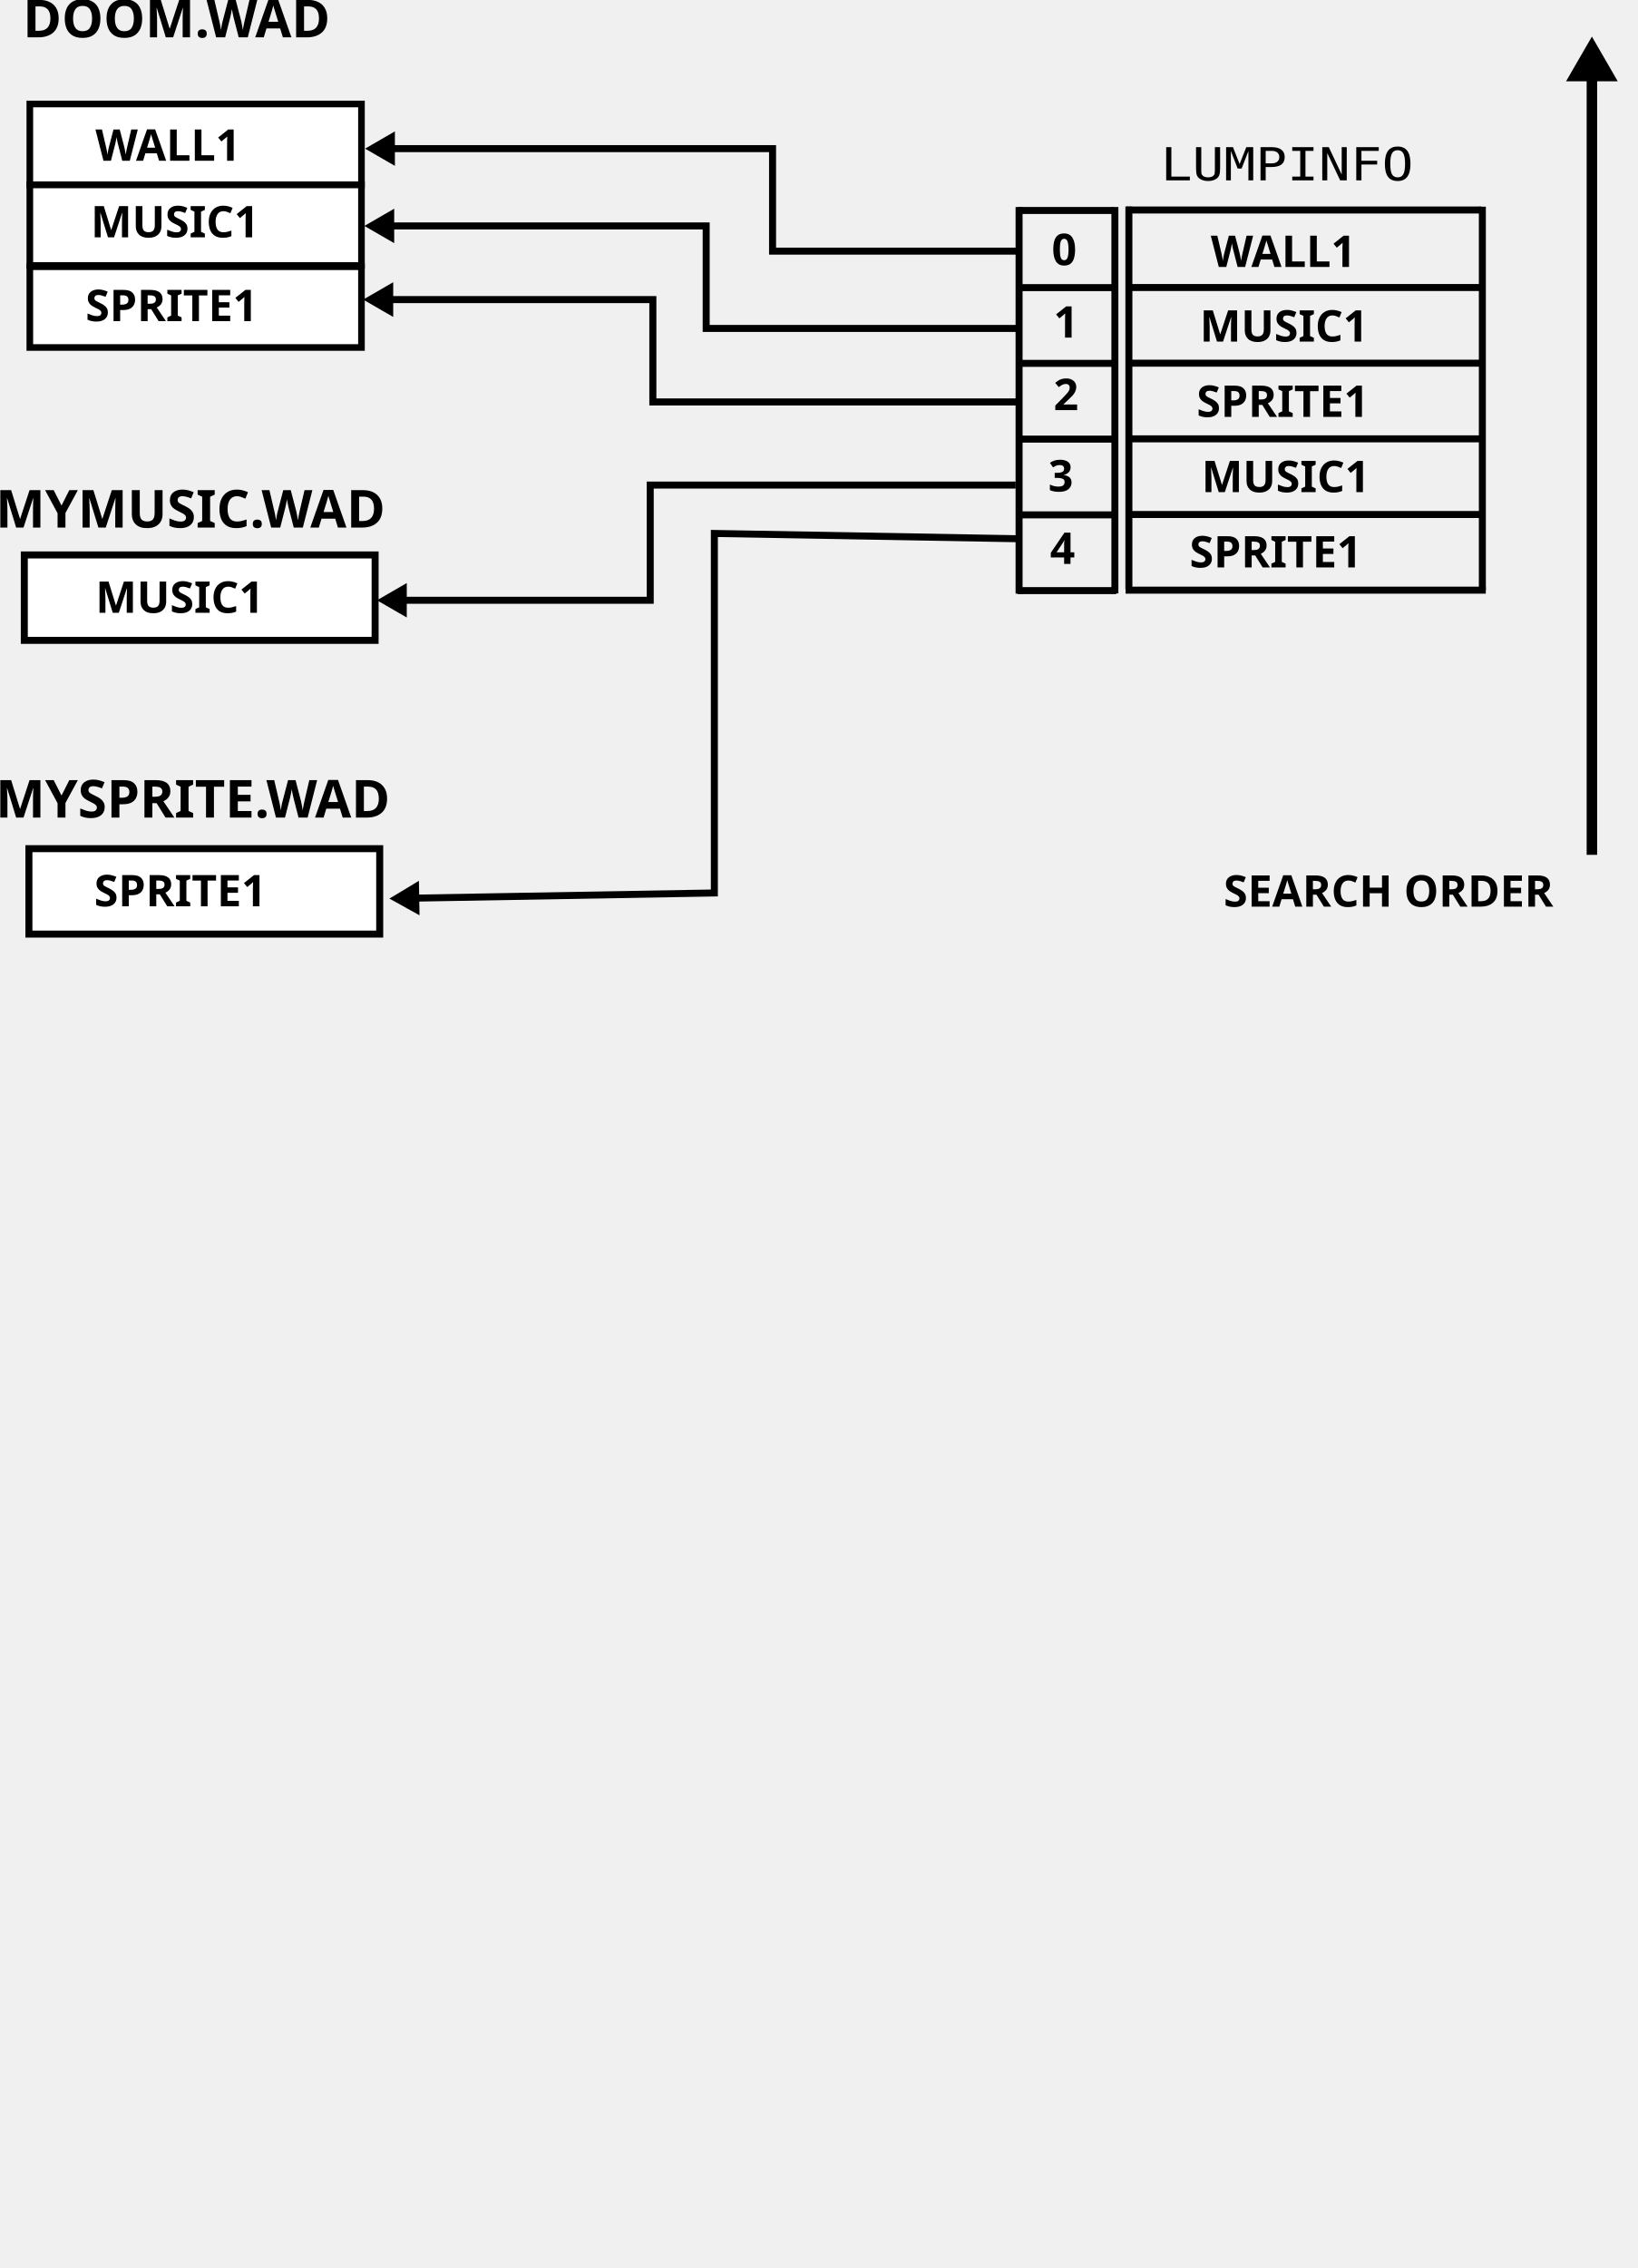
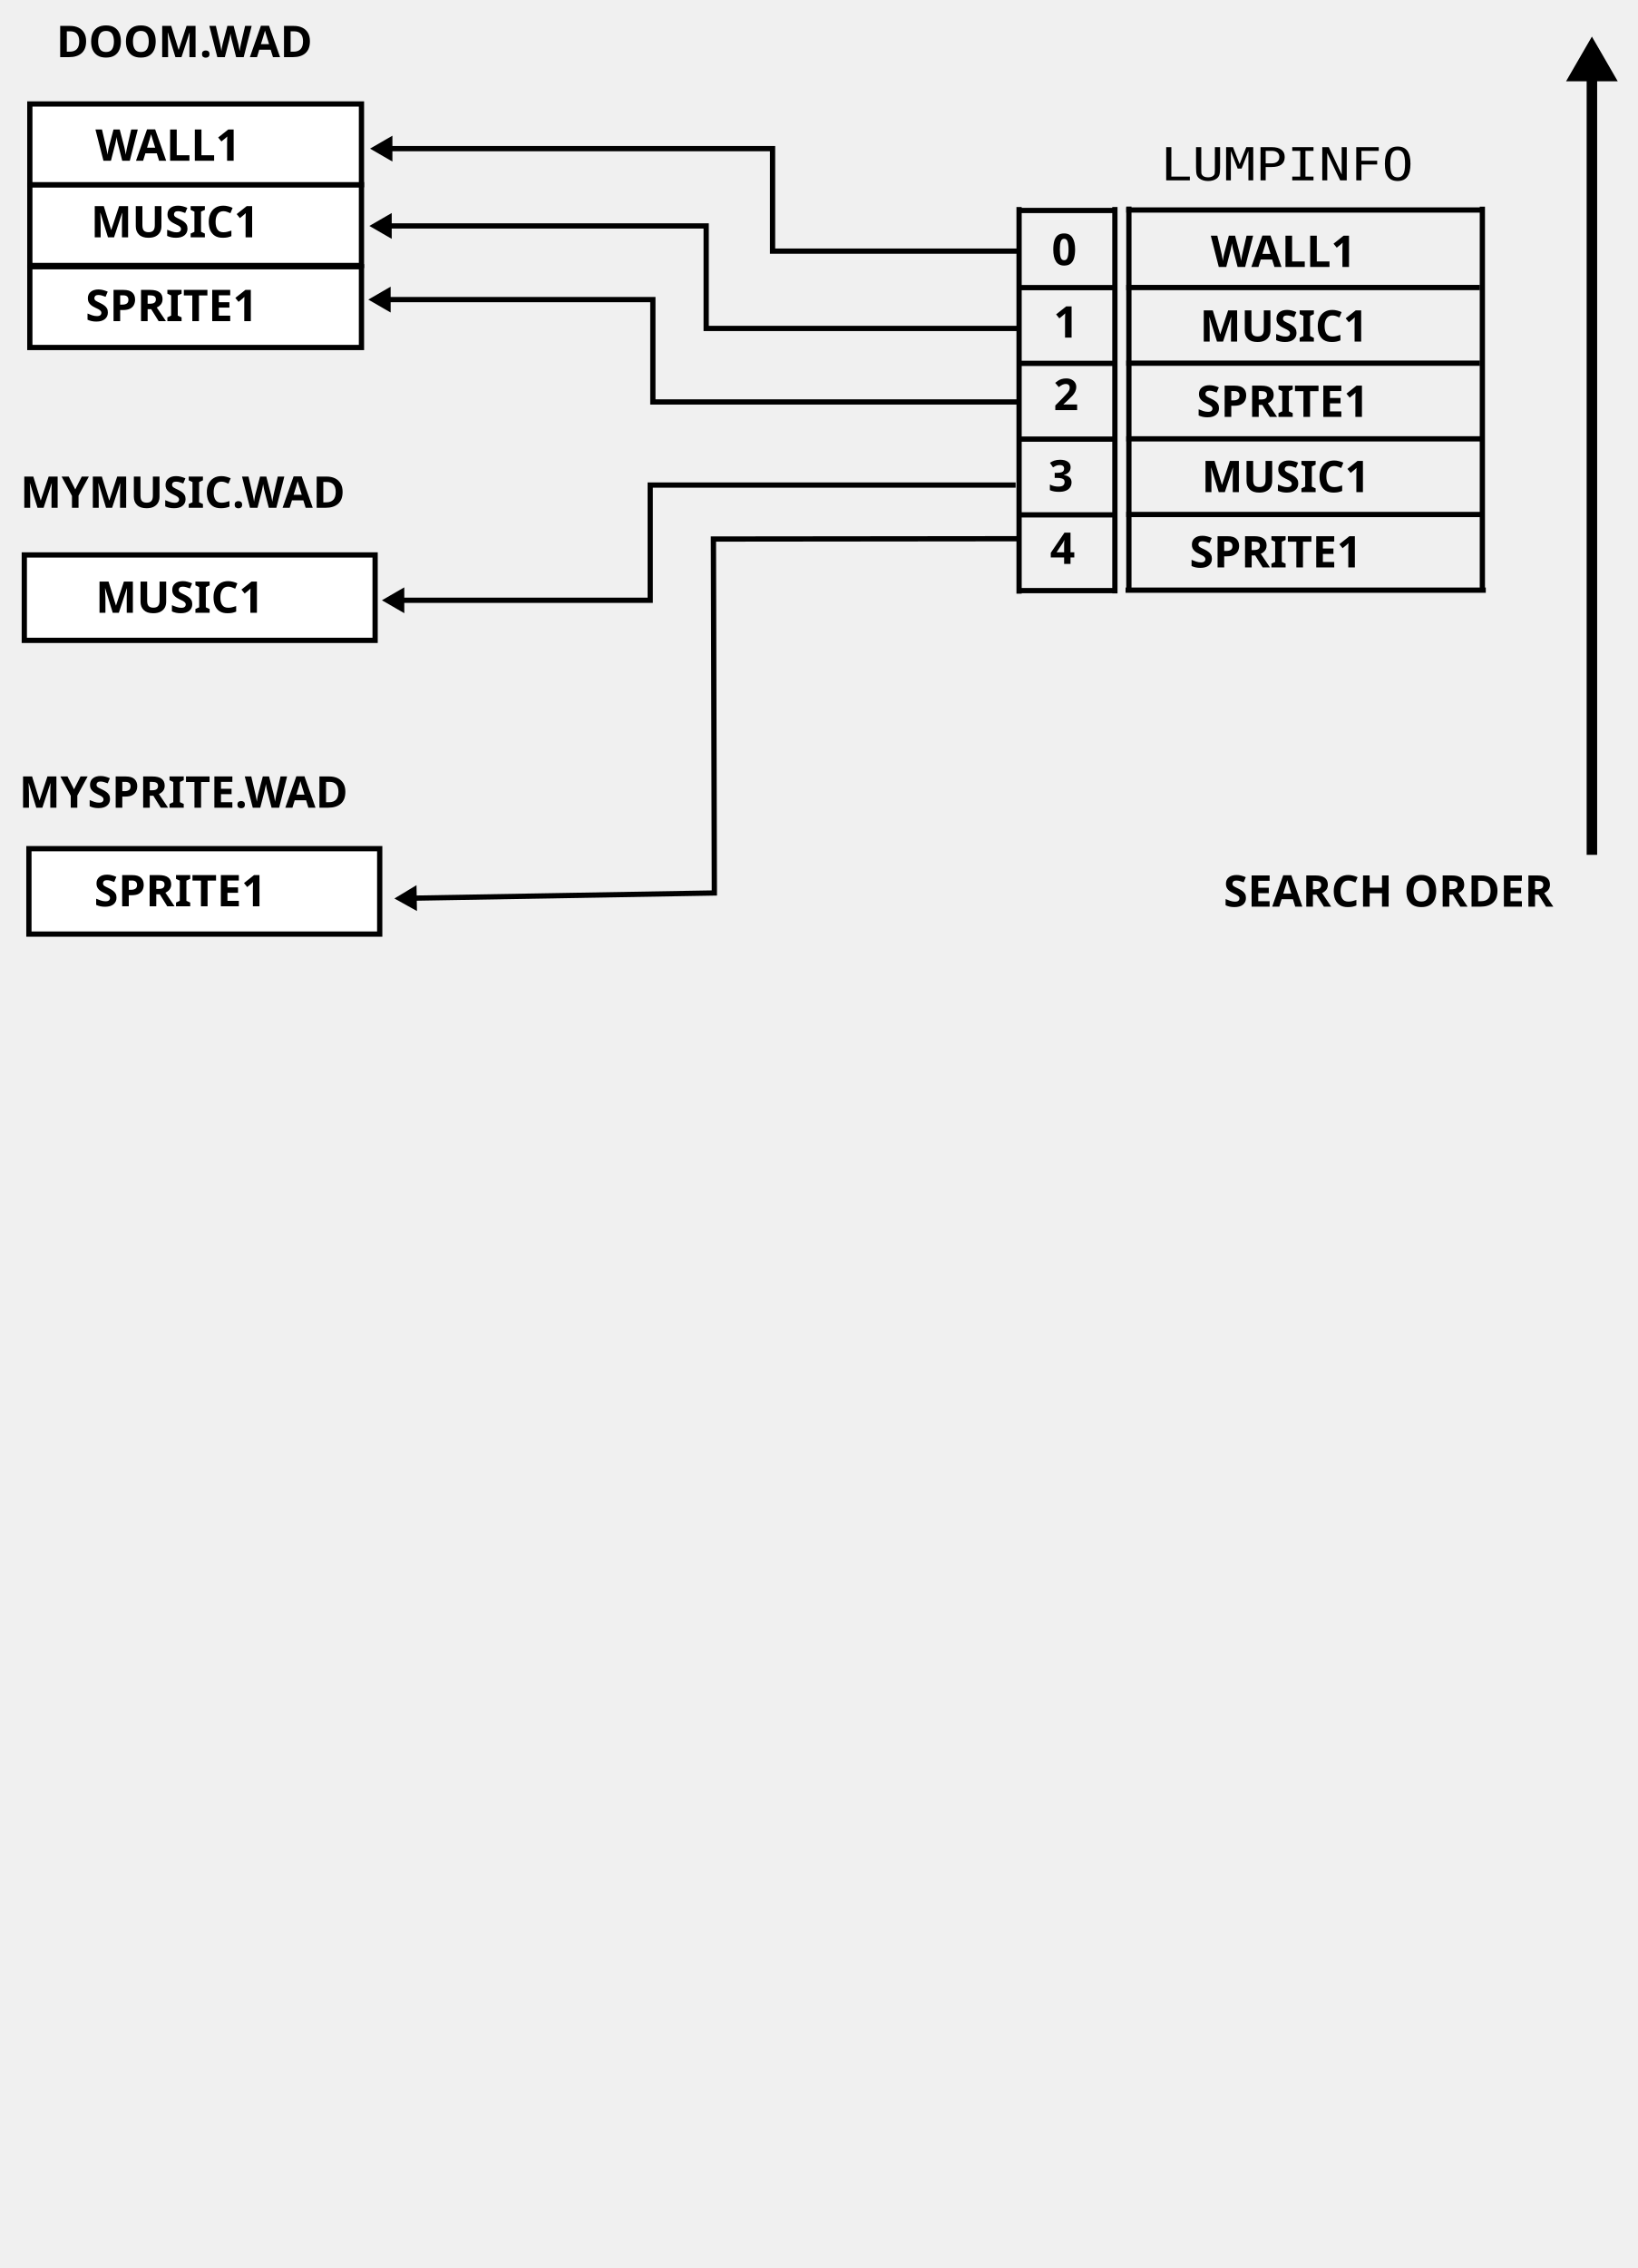
<svg xmlns="http://www.w3.org/2000/svg" width="5.2in" height="7.2in" viewBox="0 0 468 648" id="svg7391" version="1.1">
  <defs id="defs7393">
    <marker style="overflow:visible" id="marker8766" refX="0.0" refY="0.0" orient="auto">
      <path transform="scale(0.4)" style="fill-rule:evenodd;stroke:#000000;stroke-width:1pt;stroke-opacity:1;fill:#000000;fill-opacity:1" d="M 5.77,0.0 L -2.88,5.0 L -2.88,-5.0 L 5.77,0.0 z " id="path8768" />
    </marker>
    <marker orient="auto" refY="0.0" refX="0.0" id="TriangleOutM" style="overflow:visible">
      <path id="path6374" d="M 5.77,0.0 L -2.88,5.0 L -2.88,-5.0 L 5.77,0.0 z " style="fill-rule:evenodd;stroke:#000000;stroke-width:1pt;stroke-opacity:1;fill:#000000;fill-opacity:1" transform="scale(0.4)" />
    </marker>
    <marker style="overflow:visible" id="marker8766-3" refX="0" refY="0" orient="auto">
      <path transform="scale(0.4,0.4)" style="fill:#000000;fill-opacity:1;fill-rule:evenodd;stroke:#000000;stroke-width:1pt;stroke-opacity:1" d="m 5.77,0 -8.65,5 0,-10 8.65,5 z" id="path8768-3" />
    </marker>
    <marker style="overflow:visible" id="marker8766-1" refX="0" refY="0" orient="auto">
      <path transform="scale(0.4,0.4)" style="fill:#000000;fill-opacity:1;fill-rule:evenodd;stroke:#000000;stroke-width:1pt;stroke-opacity:1" d="m 5.77,0 -8.65,5 0,-10 8.65,5 z" id="path8768-9" />
    </marker>
    <marker style="overflow:visible" id="marker8766-1-5" refX="0" refY="0" orient="auto">
      <path transform="scale(0.4,0.4)" style="fill:#000000;fill-opacity:1;fill-rule:evenodd;stroke:#000000;stroke-width:1pt;stroke-opacity:1" d="m 5.77,0 -8.65,5 0,-10 8.65,5 z" id="path8768-9-8" />
    </marker>
    <marker style="overflow:visible" id="marker8766-1-5-4" refX="0" refY="0" orient="auto">
      <path transform="scale(0.4,0.4)" style="fill:#000000;fill-opacity:1;fill-rule:evenodd;stroke:#000000;stroke-width:1pt;stroke-opacity:1" d="m 5.77,0 -8.65,5 0,-10 8.65,5 z" id="path8768-9-8-6" />
    </marker>
  </defs>
  <g id="layer1" transform="translate(0,-404.3621)">
-     <rect style="opacity:1;fill:#ffffff;fill-opacity:1;stroke:#000000;stroke-width:2;stroke-miterlimit:4;stroke-dasharray:none;stroke-dashoffset:0;stroke-opacity:1" id="rect4299-2" width="100.255" height="24.407" x="6.946" y="562.917" ry="0" />
-     <rect style="opacity:1;fill:#ffffff;fill-opacity:1;stroke:#000000;stroke-width:2;stroke-miterlimit:4;stroke-dasharray:none;stroke-dashoffset:0;stroke-opacity:1" id="rect4299" width="100.255" height="24.407" x="8.261" y="646.838" ry="0" />
-     <path style="fill:none;fill-rule:evenodd;stroke:#000000;stroke-width:2;stroke-linecap:butt;stroke-linejoin:miter;stroke-miterlimit:4;stroke-dasharray:none;stroke-opacity:1" d="m 318.62,463.505 0,110.399" id="path8081" />
-     <path style="fill:none;fill-rule:evenodd;stroke:#000000;stroke-width:2;stroke-linecap:butt;stroke-linejoin:miter;stroke-miterlimit:4;stroke-dasharray:none;stroke-opacity:1" d="m 291.03,486.538 27.248,0" id="path8054" />
-     <path style="fill:none;fill-rule:evenodd;stroke:#000000;stroke-width:2;stroke-linecap:butt;stroke-linejoin:miter;stroke-miterlimit:4;stroke-dasharray:none;stroke-opacity:1" d="m 291.03,508.18 27.248,0" id="path8056" />
-     <path style="fill:none;fill-rule:evenodd;stroke:#000000;stroke-width:2;stroke-linecap:butt;stroke-linejoin:miter;stroke-miterlimit:4;stroke-dasharray:none;stroke-opacity:1" d="m 291.03,464.498 27.248,0" id="path8054-5" />
-     <path style="fill:none;fill-rule:evenodd;stroke:#000000;stroke-width:2;stroke-linecap:butt;stroke-linejoin:miter;stroke-miterlimit:4;stroke-dasharray:none;stroke-opacity:1" d="m 291.03,529.823 27.248,0" id="path8054-53" />
-     <path style="fill:none;fill-rule:evenodd;stroke:#000000;stroke-width:2;stroke-linecap:butt;stroke-linejoin:miter;stroke-miterlimit:4;stroke-dasharray:none;stroke-opacity:1" d="m 291.235,463.512 0,110.468" id="path8083" />
-     <path style="fill:none;fill-rule:evenodd;stroke:#000000;stroke-width:2;stroke-linecap:butt;stroke-linejoin:miter;stroke-miterlimit:4;stroke-dasharray:none;stroke-opacity:1" d="m 291.03,551.465 27.248,0" id="path8054-53-4" />
-     <path style="fill:none;fill-rule:evenodd;stroke:#000000;stroke-width:2;stroke-linecap:butt;stroke-linejoin:miter;stroke-miterlimit:4;stroke-dasharray:none;stroke-opacity:1" d="m 290.825,573.107 28.189,0" id="path8054-53-0" />
+     <rect style="opacity:1;fill:#ffffff;fill-opacity:1;stroke:#000000;stroke-width:1.5;stroke-miterlimit:4;stroke-dasharray:none;stroke-dashoffset:0;stroke-opacity:1" id="rect4299-2" width="100.255" height="24.407" x="6.946" y="562.917" ry="0" />
+     <rect style="opacity:1;fill:#ffffff;fill-opacity:1;stroke:#000000;stroke-width:1.5;stroke-miterlimit:4;stroke-dasharray:none;stroke-dashoffset:0;stroke-opacity:1" id="rect4299" width="100.255" height="24.407" x="8.261" y="646.838" ry="0" />
+     <path style="fill:none;fill-rule:evenodd;stroke:#000000;stroke-width:1.5;stroke-linecap:butt;stroke-linejoin:miter;stroke-miterlimit:4;stroke-dasharray:none;stroke-opacity:1" d="m 318.62,463.505 0,110.399" id="path8081" />
+     <path style="fill:none;fill-rule:evenodd;stroke:#000000;stroke-width:1.5;stroke-linecap:butt;stroke-linejoin:miter;stroke-miterlimit:4;stroke-dasharray:none;stroke-opacity:1" d="m 291.03,486.538 27.248,0" id="path8054" />
+     <path style="fill:none;fill-rule:evenodd;stroke:#000000;stroke-width:1.5;stroke-linecap:butt;stroke-linejoin:miter;stroke-miterlimit:4;stroke-dasharray:none;stroke-opacity:1" d="m 291.03,508.18 27.248,0" id="path8056" />
+     <path style="fill:none;fill-rule:evenodd;stroke:#000000;stroke-width:1.5;stroke-linecap:butt;stroke-linejoin:miter;stroke-miterlimit:4;stroke-dasharray:none;stroke-opacity:1" d="m 291.03,464.498 27.248,0" id="path8054-5" />
+     <path style="fill:none;fill-rule:evenodd;stroke:#000000;stroke-width:1.5;stroke-linecap:butt;stroke-linejoin:miter;stroke-miterlimit:4;stroke-dasharray:none;stroke-opacity:1" d="m 291.03,529.823 27.248,0" id="path8054-53" />
+     <path style="fill:none;fill-rule:evenodd;stroke:#000000;stroke-width:1.5;stroke-linecap:butt;stroke-linejoin:miter;stroke-miterlimit:4;stroke-dasharray:none;stroke-opacity:1" d="m 291.235,463.512 0,110.468" id="path8083" />
+     <path style="fill:none;fill-rule:evenodd;stroke:#000000;stroke-width:1.5;stroke-linecap:butt;stroke-linejoin:miter;stroke-miterlimit:4;stroke-dasharray:none;stroke-opacity:1" d="m 291.03,551.465 27.248,0" id="path8054-53-4" />
+     <path style="fill:none;fill-rule:evenodd;stroke:#000000;stroke-width:1.5;stroke-linecap:butt;stroke-linejoin:miter;stroke-miterlimit:4;stroke-dasharray:none;stroke-opacity:1" d="m 290.825,573.107 28.189,0" id="path8054-53-0" />
    <text xml:space="preserve" style="font-style:normal;font-weight:normal;font-size:32.601px;line-height:125%;font-family:sans-serif;letter-spacing:0px;word-spacing:0px;fill:#000000;fill-opacity:1;stroke:none;stroke-width:1px;stroke-linecap:butt;stroke-linejoin:miter;stroke-opacity:1" x="308.967" y="489.442" id="text8133" transform="scale(1.073585,0.9314583)">
      <tspan id="tspan8135" x="308.967" y="489.442" style="font-style:normal;font-variant:normal;font-weight:normal;font-stretch:normal;font-size:13.972px;font-family:monospace;-inkscape-font-specification:monospace">LUMPINFO</tspan>
    </text>
-     <text xml:space="preserve" style="font-style:normal;font-weight:normal;font-size:35px;line-height:125%;font-family:sans-serif;letter-spacing:0px;word-spacing:0px;fill:#000000;fill-opacity:1;stroke:none;stroke-width:1px;stroke-linecap:butt;stroke-linejoin:miter;stroke-opacity:1" x="6.533" y="415.031" id="text8291">
-       <tspan id="tspan8293" x="6.533" y="415.031" style="font-weight:bold;font-size:15px">DOOM.WAD</tspan>
+     <text xml:space="preserve" style="font-style:normal;font-weight:normal;font-size:35px;line-height:125%;font-family:sans-serif;letter-spacing:0px;word-spacing:0px;fill:#000000;fill-opacity:1;stroke:none;stroke-width:1px;stroke-linecap:butt;stroke-linejoin:miter;stroke-opacity:1" x="16.079" y="420.688" id="text8291">
+       <tspan id="tspan8293" x="16.079" y="420.688" style="font-weight:bold;font-size:12.5px">DOOM.WAD</tspan>
    </text>
-     <text xml:space="preserve" style="font-style:normal;font-weight:normal;font-size:35px;line-height:125%;font-family:sans-serif;letter-spacing:0px;word-spacing:0px;fill:#000000;fill-opacity:1;stroke:none;stroke-width:1px;stroke-linecap:butt;stroke-linejoin:miter;stroke-opacity:1" x="-1.255" y="637.956" id="text8291-4">
-       <tspan id="tspan8293-59" x="-1.255" y="637.956" style="font-weight:bold;font-size:15px">MYSPRITE.WAD</tspan>
+     <text xml:space="preserve" style="font-style:normal;font-weight:normal;font-size:35px;line-height:125%;font-family:sans-serif;letter-spacing:0px;word-spacing:0px;fill:#000000;fill-opacity:1;stroke:none;stroke-width:1px;stroke-linecap:butt;stroke-linejoin:miter;stroke-opacity:1" x="5.463" y="635.127" id="text8291-4">
+       <tspan id="tspan8293-59" x="5.463" y="635.127" style="font-weight:bold;font-size:12.5px">MYSPRITE.WAD</tspan>
    </text>
-     <g id="g4348" transform="translate(-4,0)">
-       <g transform="matrix(0.9453624,0,0,0.9453624,62.39737,28.27955)" id="g4343">
-         <rect style="opacity:1;fill:#ffffff;fill-opacity:1;stroke:#000000;stroke-width:2;stroke-miterlimit:4;stroke-dasharray:none;stroke-dashoffset:0;stroke-opacity:1" id="rect4299-2-7" width="100.255" height="24.407" x="-52.756" y="478.433" ry="0" />
-         <rect style="opacity:1;fill:#ffffff;fill-opacity:1;stroke:#000000;stroke-width:2;stroke-miterlimit:4;stroke-dasharray:none;stroke-dashoffset:0;stroke-opacity:1" id="rect4299-2-9" width="100.255" height="24.407" x="-52.756" y="453.651" ry="0" />
-         <rect style="opacity:1;fill:#ffffff;fill-opacity:1;stroke:#000000;stroke-width:2;stroke-miterlimit:4;stroke-dasharray:none;stroke-dashoffset:0;stroke-opacity:1" id="rect4299-2-93" width="100.255" height="24.407" x="-52.756" y="429.244" ry="0" />
-       </g>
-       <text id="text8321" y="450.285" x="31.281" style="font-style:normal;font-weight:normal;font-size:35px;line-height:125%;font-family:sans-serif;letter-spacing:0px;word-spacing:0px;fill:#000000;fill-opacity:1;stroke:none;stroke-width:1px;stroke-linecap:butt;stroke-linejoin:miter;stroke-opacity:1" xml:space="preserve">
-         <tspan style="font-weight:bold;font-size:12.5px" y="450.285" x="31.281" id="tspan8323">WALL1</tspan>
-       </text>
-       <text id="text8321-4" y="472.172" x="29.954" style="font-style:normal;font-weight:normal;font-size:35px;line-height:125%;font-family:sans-serif;letter-spacing:0px;word-spacing:0px;fill:#000000;fill-opacity:1;stroke:none;stroke-width:1px;stroke-linecap:butt;stroke-linejoin:miter;stroke-opacity:1" xml:space="preserve">
-         <tspan style="font-weight:bold;font-size:12.5px" y="472.172" x="29.954" id="tspan8323-0">MUSIC1</tspan>
-       </text>
-       <text id="text8321-3" y="496.114" x="28.439" style="font-style:normal;font-weight:normal;font-size:35px;line-height:125%;font-family:sans-serif;letter-spacing:0px;word-spacing:0px;fill:#000000;fill-opacity:1;stroke:none;stroke-width:1px;stroke-linecap:butt;stroke-linejoin:miter;stroke-opacity:1" xml:space="preserve">
-         <tspan style="font-weight:bold;font-size:12.5px" y="496.114" x="28.439" id="tspan8323-3">SPRITE1</tspan>
-       </text>
+     <g id="g4311">
+       <rect ry="0" y="480.572" x="8.524" height="23.073" width="94.777" id="rect4299-2-7" style="opacity:1;fill:#ffffff;fill-opacity:1;stroke:#000000;stroke-width:1.5;stroke-miterlimit:4;stroke-dasharray:none;stroke-dashoffset:0;stroke-opacity:1" />
+       <rect ry="0" y="457.144" x="8.524" height="23.073" width="94.777" id="rect4299-2-9" style="opacity:1;fill:#ffffff;fill-opacity:1;stroke:#000000;stroke-width:1.5;stroke-miterlimit:4;stroke-dasharray:none;stroke-dashoffset:0;stroke-opacity:1" />
+       <rect ry="0" y="434.071" x="8.524" height="23.073" width="94.777" id="rect4299-2-93" style="opacity:1;fill:#ffffff;fill-opacity:1;stroke:#000000;stroke-width:1.5;stroke-miterlimit:4;stroke-dasharray:none;stroke-dashoffset:0;stroke-opacity:1" />
    </g>
-     <text xml:space="preserve" style="font-style:normal;font-weight:normal;font-size:35px;line-height:125%;font-family:sans-serif;letter-spacing:0px;word-spacing:0px;fill:#000000;fill-opacity:1;stroke:none;stroke-width:1px;stroke-linecap:butt;stroke-linejoin:miter;stroke-opacity:1" x="-1.255" y="555.103" id="text8291-7">
-       <tspan id="tspan8293-5" x="-1.255" y="555.103" style="font-weight:bold;font-size:15px">MYMUSIC.WAD</tspan>
+     <text xml:space="preserve" style="font-style:normal;font-weight:normal;font-size:35px;line-height:125%;font-family:sans-serif;letter-spacing:0px;word-spacing:0px;fill:#000000;fill-opacity:1;stroke:none;stroke-width:1px;stroke-linecap:butt;stroke-linejoin:miter;stroke-opacity:1" x="27.281" y="450.285" id="text8321">
+       <tspan id="tspan8323" x="27.281" y="450.285" style="font-weight:bold;font-size:12.5px">WALL1</tspan>
+     </text>
+     <text xml:space="preserve" style="font-style:normal;font-weight:normal;font-size:35px;line-height:125%;font-family:sans-serif;letter-spacing:0px;word-spacing:0px;fill:#000000;fill-opacity:1;stroke:none;stroke-width:1px;stroke-linecap:butt;stroke-linejoin:miter;stroke-opacity:1" x="25.954" y="472.172" id="text8321-4">
+       <tspan id="tspan8323-0" x="25.954" y="472.172" style="font-weight:bold;font-size:12.5px">MUSIC1</tspan>
+     </text>
+     <text xml:space="preserve" style="font-style:normal;font-weight:normal;font-size:35px;line-height:125%;font-family:sans-serif;letter-spacing:0px;word-spacing:0px;fill:#000000;fill-opacity:1;stroke:none;stroke-width:1px;stroke-linecap:butt;stroke-linejoin:miter;stroke-opacity:1" x="24.439" y="496.114" id="text8321-3">
+       <tspan id="tspan8323-3" x="24.439" y="496.114" style="font-weight:bold;font-size:12.5px">SPRITE1</tspan>
+     </text>
+     <text xml:space="preserve" style="font-style:normal;font-weight:normal;font-size:35px;line-height:125%;font-family:sans-serif;letter-spacing:0px;word-spacing:0px;fill:#000000;fill-opacity:1;stroke:none;stroke-width:1px;stroke-linecap:butt;stroke-linejoin:miter;stroke-opacity:1" x="5.816" y="549.446" id="text8291-7">
+       <tspan id="tspan8293-5" x="5.816" y="549.446" style="font-weight:bold;font-size:12.5px">MYMUSIC.WAD</tspan>
    </text>
    <text xml:space="preserve" style="font-style:normal;font-weight:normal;font-size:35px;line-height:125%;font-family:sans-serif;letter-spacing:0px;word-spacing:0px;fill:#000000;fill-opacity:1;stroke:none;stroke-width:1px;stroke-linecap:butt;stroke-linejoin:miter;stroke-opacity:1" x="27.318" y="579.447" id="text8321-4-1">
      <tspan id="tspan8323-0-9" x="27.318" y="579.447" style="font-weight:bold;font-size:12.5px">MUSIC1</tspan>
    </text>
    <text xml:space="preserve" style="font-style:normal;font-weight:normal;font-size:35px;line-height:125%;font-family:sans-serif;letter-spacing:0px;word-spacing:0px;fill:#000000;fill-opacity:1;stroke:none;stroke-width:1px;stroke-linecap:butt;stroke-linejoin:miter;stroke-opacity:1" x="26.907" y="663.309" id="text8321-3-9">
      <tspan id="tspan8323-3-7" x="26.907" y="663.309" style="font-weight:bold;font-size:12.5px">SPRITE1</tspan>
    </text>
-     <path style="fill:none;fill-rule:evenodd;stroke:#000000;stroke-width:2;stroke-linecap:butt;stroke-linejoin:miter;stroke-miterlimit:4;stroke-dasharray:none;stroke-opacity:1" d="m 321.861,486.511 101.073,0" id="path8054-3" />
-     <path style="fill:none;fill-rule:evenodd;stroke:#000000;stroke-width:2;stroke-linecap:butt;stroke-linejoin:miter;stroke-miterlimit:4;stroke-dasharray:none;stroke-opacity:1" d="m 321.861,508.129 101.073,0" id="path8056-5" />
-     <path style="fill:none;fill-rule:evenodd;stroke:#000000;stroke-width:2;stroke-linecap:butt;stroke-linejoin:miter;stroke-miterlimit:4;stroke-dasharray:none;stroke-opacity:1" d="m 321.861,464.363 101.449,0" id="path8054-5-5" />
-     <path style="fill:none;fill-rule:evenodd;stroke:#000000;stroke-width:2;stroke-linecap:butt;stroke-linejoin:miter;stroke-miterlimit:4;stroke-dasharray:none;stroke-opacity:1" d="m 321.861,529.746 101.167,0" id="path8054-53-9" />
-     <path style="fill:none;fill-rule:evenodd;stroke:#000000;stroke-width:2;stroke-linecap:butt;stroke-linejoin:miter;stroke-miterlimit:4;stroke-dasharray:none;stroke-opacity:1" d="m 423.634,463.411 0,109.569" id="path8081-9" />
-     <path style="fill:none;fill-rule:evenodd;stroke:#000000;stroke-width:2;stroke-linecap:butt;stroke-linejoin:miter;stroke-miterlimit:4;stroke-dasharray:none;stroke-opacity:1" d="m 322.618,463.379 0,109.307" id="path8083-5" />
-     <path style="fill:none;fill-rule:evenodd;stroke:#000000;stroke-width:2;stroke-linecap:butt;stroke-linejoin:miter;stroke-miterlimit:4;stroke-dasharray:none;stroke-opacity:1" d="m 321.861,551.363 101.543,0" id="path8054-53-4-0" />
-     <path style="fill:none;fill-rule:evenodd;stroke:#000000;stroke-width:2;stroke-linecap:butt;stroke-linejoin:miter;stroke-miterlimit:4;stroke-dasharray:none;stroke-opacity:1" d="m 321.666,572.98 102.95,0" id="path8054-53-0-0" />
+     <path style="fill:none;fill-rule:evenodd;stroke:#000000;stroke-width:1.5;stroke-linecap:butt;stroke-linejoin:miter;stroke-miterlimit:4;stroke-dasharray:none;stroke-opacity:1" d="m 321.861,486.511 101.073,0" id="path8054-3" />
+     <path style="fill:none;fill-rule:evenodd;stroke:#000000;stroke-width:1.5;stroke-linecap:butt;stroke-linejoin:miter;stroke-miterlimit:4;stroke-dasharray:none;stroke-opacity:1" d="m 321.861,508.129 101.073,0" id="path8056-5" />
+     <path style="fill:none;fill-rule:evenodd;stroke:#000000;stroke-width:1.5;stroke-linecap:butt;stroke-linejoin:miter;stroke-miterlimit:4;stroke-dasharray:none;stroke-opacity:1" d="m 321.861,464.363 101.449,0" id="path8054-5-5" />
+     <path style="fill:none;fill-rule:evenodd;stroke:#000000;stroke-width:1.5;stroke-linecap:butt;stroke-linejoin:miter;stroke-miterlimit:4;stroke-dasharray:none;stroke-opacity:1" d="m 321.861,529.746 101.167,0" id="path8054-53-9" />
+     <path style="fill:none;fill-rule:evenodd;stroke:#000000;stroke-width:1.5;stroke-linecap:butt;stroke-linejoin:miter;stroke-miterlimit:4;stroke-dasharray:none;stroke-opacity:1" d="m 423.634,463.411 0,109.569" id="path8081-9" />
+     <path style="fill:none;fill-rule:evenodd;stroke:#000000;stroke-width:1.5;stroke-linecap:butt;stroke-linejoin:miter;stroke-miterlimit:4;stroke-dasharray:none;stroke-opacity:1" d="m 322.618,463.379 0,109.307" id="path8083-5" />
+     <path style="fill:none;fill-rule:evenodd;stroke:#000000;stroke-width:1.5;stroke-linecap:butt;stroke-linejoin:miter;stroke-miterlimit:4;stroke-dasharray:none;stroke-opacity:1" d="m 321.861,551.363 101.543,0" id="path8054-53-4-0" />
+     <path style="fill:none;fill-rule:evenodd;stroke:#000000;stroke-width:1.5;stroke-linecap:butt;stroke-linejoin:miter;stroke-miterlimit:4;stroke-dasharray:none;stroke-opacity:1" d="m 321.666,572.98 102.95,0" id="path8054-53-0-0" />
    <text xml:space="preserve" style="font-style:normal;font-weight:normal;font-size:35px;line-height:125%;font-family:sans-serif;letter-spacing:0px;word-spacing:0px;fill:#000000;fill-opacity:1;stroke:none;stroke-width:1px;stroke-linecap:butt;stroke-linejoin:miter;stroke-opacity:1" x="346.033" y="480.626" id="text8321-45">
      <tspan id="tspan8323-7" x="346.033" y="480.626" style="font-weight:bold;font-size:12.5px">WALL1</tspan>
    </text>
    <text xml:space="preserve" style="font-style:normal;font-weight:normal;font-size:35px;line-height:125%;font-family:sans-serif;letter-spacing:0px;word-spacing:0px;fill:#000000;fill-opacity:1;stroke:none;stroke-width:1px;stroke-linecap:butt;stroke-linejoin:miter;stroke-opacity:1" x="342.891" y="501.958" id="text8321-4-17">
      <tspan id="tspan8323-0-0" x="342.891" y="501.958" style="font-weight:bold;font-size:12.5px">MUSIC1</tspan>
    </text>
    <text xml:space="preserve" style="font-style:normal;font-weight:normal;font-size:35px;line-height:125%;font-family:sans-serif;letter-spacing:0px;word-spacing:0px;fill:#000000;fill-opacity:1;stroke:none;stroke-width:1px;stroke-linecap:butt;stroke-linejoin:miter;stroke-opacity:1" x="343.396" y="544.975" id="text8321-4-17-7">
      <tspan id="tspan8323-0-0-2" x="343.396" y="544.975" style="font-weight:bold;font-size:12.5px">MUSIC1</tspan>
    </text>
    <text xml:space="preserve" style="font-style:normal;font-weight:normal;font-size:35px;line-height:125%;font-family:sans-serif;letter-spacing:0px;word-spacing:0px;fill:#000000;fill-opacity:1;stroke:none;stroke-width:1px;stroke-linecap:butt;stroke-linejoin:miter;stroke-opacity:1" x="341.975" y="523.466" id="text8321-3-9-5">
      <tspan id="tspan8323-3-7-0" x="341.975" y="523.466" style="font-weight:bold;font-size:12.5px">SPRITE1</tspan>
    </text>
    <text xml:space="preserve" style="font-style:normal;font-weight:normal;font-size:35px;line-height:125%;font-family:sans-serif;letter-spacing:0px;word-spacing:0px;fill:#000000;fill-opacity:1;stroke:none;stroke-width:1px;stroke-linecap:butt;stroke-linejoin:miter;stroke-opacity:1" x="339.955" y="566.483" id="text8321-3-9-2">
      <tspan id="tspan8323-3-7-9" x="339.955" y="566.483" style="font-weight:bold;font-size:12.5px">SPRITE1</tspan>
    </text>
    <text xml:space="preserve" style="font-style:normal;font-weight:normal;font-size:35px;line-height:125%;font-family:sans-serif;letter-spacing:0px;word-spacing:0px;fill:#000000;fill-opacity:1;stroke:none;stroke-width:1px;stroke-linecap:butt;stroke-linejoin:miter;stroke-opacity:1" x="300.559" y="480.115" id="text8321-3-9-9">
      <tspan id="tspan8323-3-7-4" x="300.559" y="480.115" style="font-weight:bold;font-size:12.5px">0</tspan>
    </text>
    <text xml:space="preserve" style="font-style:normal;font-weight:normal;font-size:35px;line-height:125%;font-family:sans-serif;letter-spacing:0px;word-spacing:0px;fill:#000000;fill-opacity:1;stroke:none;stroke-width:1px;stroke-linecap:butt;stroke-linejoin:miter;stroke-opacity:1" x="301.09" y="500.823" id="text8321-3-9-9-5">
      <tspan id="tspan8323-3-7-4-4" x="301.09" y="500.823" style="font-weight:bold;font-size:12.5px">1</tspan>
    </text>
    <text xml:space="preserve" style="font-style:normal;font-weight:normal;font-size:35px;line-height:125%;font-family:sans-serif;letter-spacing:0px;word-spacing:0px;fill:#000000;fill-opacity:1;stroke:none;stroke-width:1px;stroke-linecap:butt;stroke-linejoin:miter;stroke-opacity:1" x="301.09" y="521.531" id="text8321-3-9-9-1">
      <tspan id="tspan8323-3-7-4-5" x="301.09" y="521.531" style="font-weight:bold;font-size:12.5px">2</tspan>
    </text>
    <text xml:space="preserve" style="font-style:normal;font-weight:normal;font-size:35px;line-height:125%;font-family:sans-serif;letter-spacing:0px;word-spacing:0px;fill:#000000;fill-opacity:1;stroke:none;stroke-width:1px;stroke-linecap:butt;stroke-linejoin:miter;stroke-opacity:1" x="299.574" y="544.765" id="text8321-3-9-9-7">
      <tspan id="tspan8323-3-7-4-8" x="299.574" y="544.765" style="font-weight:bold;font-size:12.5px">3</tspan>
    </text>
    <text xml:space="preserve" style="font-style:normal;font-weight:normal;font-size:35px;line-height:125%;font-family:sans-serif;letter-spacing:0px;word-spacing:0px;fill:#000000;fill-opacity:1;stroke:none;stroke-width:1px;stroke-linecap:butt;stroke-linejoin:miter;stroke-opacity:1" x="300.079" y="565.473" id="text8321-3-9-9-0">
      <tspan id="tspan8323-3-7-4-49" x="300.079" y="565.473" style="font-weight:bold;font-size:12.5px">4</tspan>
    </text>
    <path style="fill:none;fill-rule:evenodd;stroke:#000000;stroke-width:3;stroke-linecap:butt;stroke-linejoin:miter;stroke-miterlimit:4;stroke-dasharray:none;stroke-opacity:1;marker-end:url(#TriangleOutM)" d="m 454.941,648.6 0,-225.264" id="path8600" />
    <text xml:space="preserve" style="font-style:normal;font-weight:normal;font-size:35px;line-height:125%;font-family:sans-serif;letter-spacing:0px;word-spacing:0px;fill:#000000;fill-opacity:1;stroke:none;stroke-width:1px;stroke-linecap:butt;stroke-linejoin:miter;stroke-opacity:1" x="349.682" y="663.41" id="text8321-45-0">
      <tspan id="tspan8323-7-8" x="349.682" y="663.41" style="font-weight:bold;font-size:12.5px">SEARCH ORDER</tspan>
    </text>
-     <path style="fill:none;fill-rule:evenodd;stroke:#000000;stroke-width:2;stroke-linecap:butt;stroke-linejoin:miter;stroke-miterlimit:4;stroke-dasharray:none;stroke-opacity:1;marker-end:url(#marker8766)" d="m 291.468,476.115 -70.682,0 0,-29.288 -110.768,0" id="path8758" />
-     <path style="fill:none;fill-rule:evenodd;stroke:#000000;stroke-width:2;stroke-linecap:butt;stroke-linejoin:miter;stroke-miterlimit:4;stroke-dasharray:none;stroke-opacity:1;marker-end:url(#marker8766-3)" d="m 290.74,498.202 -88.926,0 0,-29.288 -91.994,0" id="path8758-0" />
-     <path style="fill:none;fill-rule:evenodd;stroke:#000000;stroke-width:2.015;stroke-linecap:butt;stroke-linejoin:miter;stroke-miterlimit:4;stroke-dasharray:none;stroke-opacity:1;marker-end:url(#marker8766-1)" d="m 291.207,519.204 -104.632,0 0,-29.244 -77.061,0" id="path8758-4" />
-     <path style="fill:none;fill-rule:evenodd;stroke:#000000;stroke-width:2;stroke-linecap:butt;stroke-linejoin:miter;stroke-miterlimit:4;stroke-dasharray:none;stroke-opacity:1;marker-end:url(#marker8766-1-5)" d="m 290.251,542.952 -104.427,0 0,32.916 -72.413,0" id="path8758-4-9" />
-     <path style="fill:none;fill-rule:evenodd;stroke:#000000;stroke-width:2;stroke-linecap:butt;stroke-linejoin:miter;stroke-miterlimit:4;stroke-dasharray:none;stroke-opacity:1;marker-end:url(#marker8766-1-5-4)" d="m 290.592,558.281 -86.441,-1.502 0,102.717 -87.182,1.502" id="path8758-4-9-4" />
+     <path style="fill:none;fill-rule:evenodd;stroke:#000000;stroke-width:1.5;stroke-linecap:butt;stroke-linejoin:miter;stroke-miterlimit:4;stroke-dasharray:none;stroke-opacity:1;marker-end:url(#marker8766)" d="m 291.468,476.115 -70.682,0 0,-29.288 -110.768,0" id="path8758" />
+     <path style="fill:none;fill-rule:evenodd;stroke:#000000;stroke-width:1.5;stroke-linecap:butt;stroke-linejoin:miter;stroke-miterlimit:4;stroke-dasharray:none;stroke-opacity:1;marker-end:url(#marker8766-3)" d="m 290.74,498.202 -88.926,0 0,-29.288 -91.994,0" id="path8758-0" />
+     <path style="fill:none;fill-rule:evenodd;stroke:#000000;stroke-width:1.5;stroke-linecap:butt;stroke-linejoin:miter;stroke-miterlimit:4;stroke-dasharray:none;stroke-opacity:1;marker-end:url(#marker8766-1)" d="m 291.207,519.204 -104.632,0 0,-29.244 -77.061,0" id="path8758-4" />
+     <path style="fill:none;fill-rule:evenodd;stroke:#000000;stroke-width:1.5;stroke-linecap:butt;stroke-linejoin:miter;stroke-miterlimit:4;stroke-dasharray:none;stroke-opacity:1;marker-end:url(#marker8766-1-5)" d="m 290.251,542.952 -104.427,0 0,32.916 -72.413,0" id="path8758-4-9" />
+     <path style="fill:none;fill-rule:evenodd;stroke:#000000;stroke-width:1.5;stroke-linecap:butt;stroke-linejoin:miter;stroke-miterlimit:4;stroke-dasharray:none;stroke-opacity:1;marker-end:url(#marker8766-1-5-4)" d="m 290.592,558.281 -86.707,0.091 0.266,101.124 -87.182,1.502" id="path8758-4-9-4" />
  </g>
</svg>
